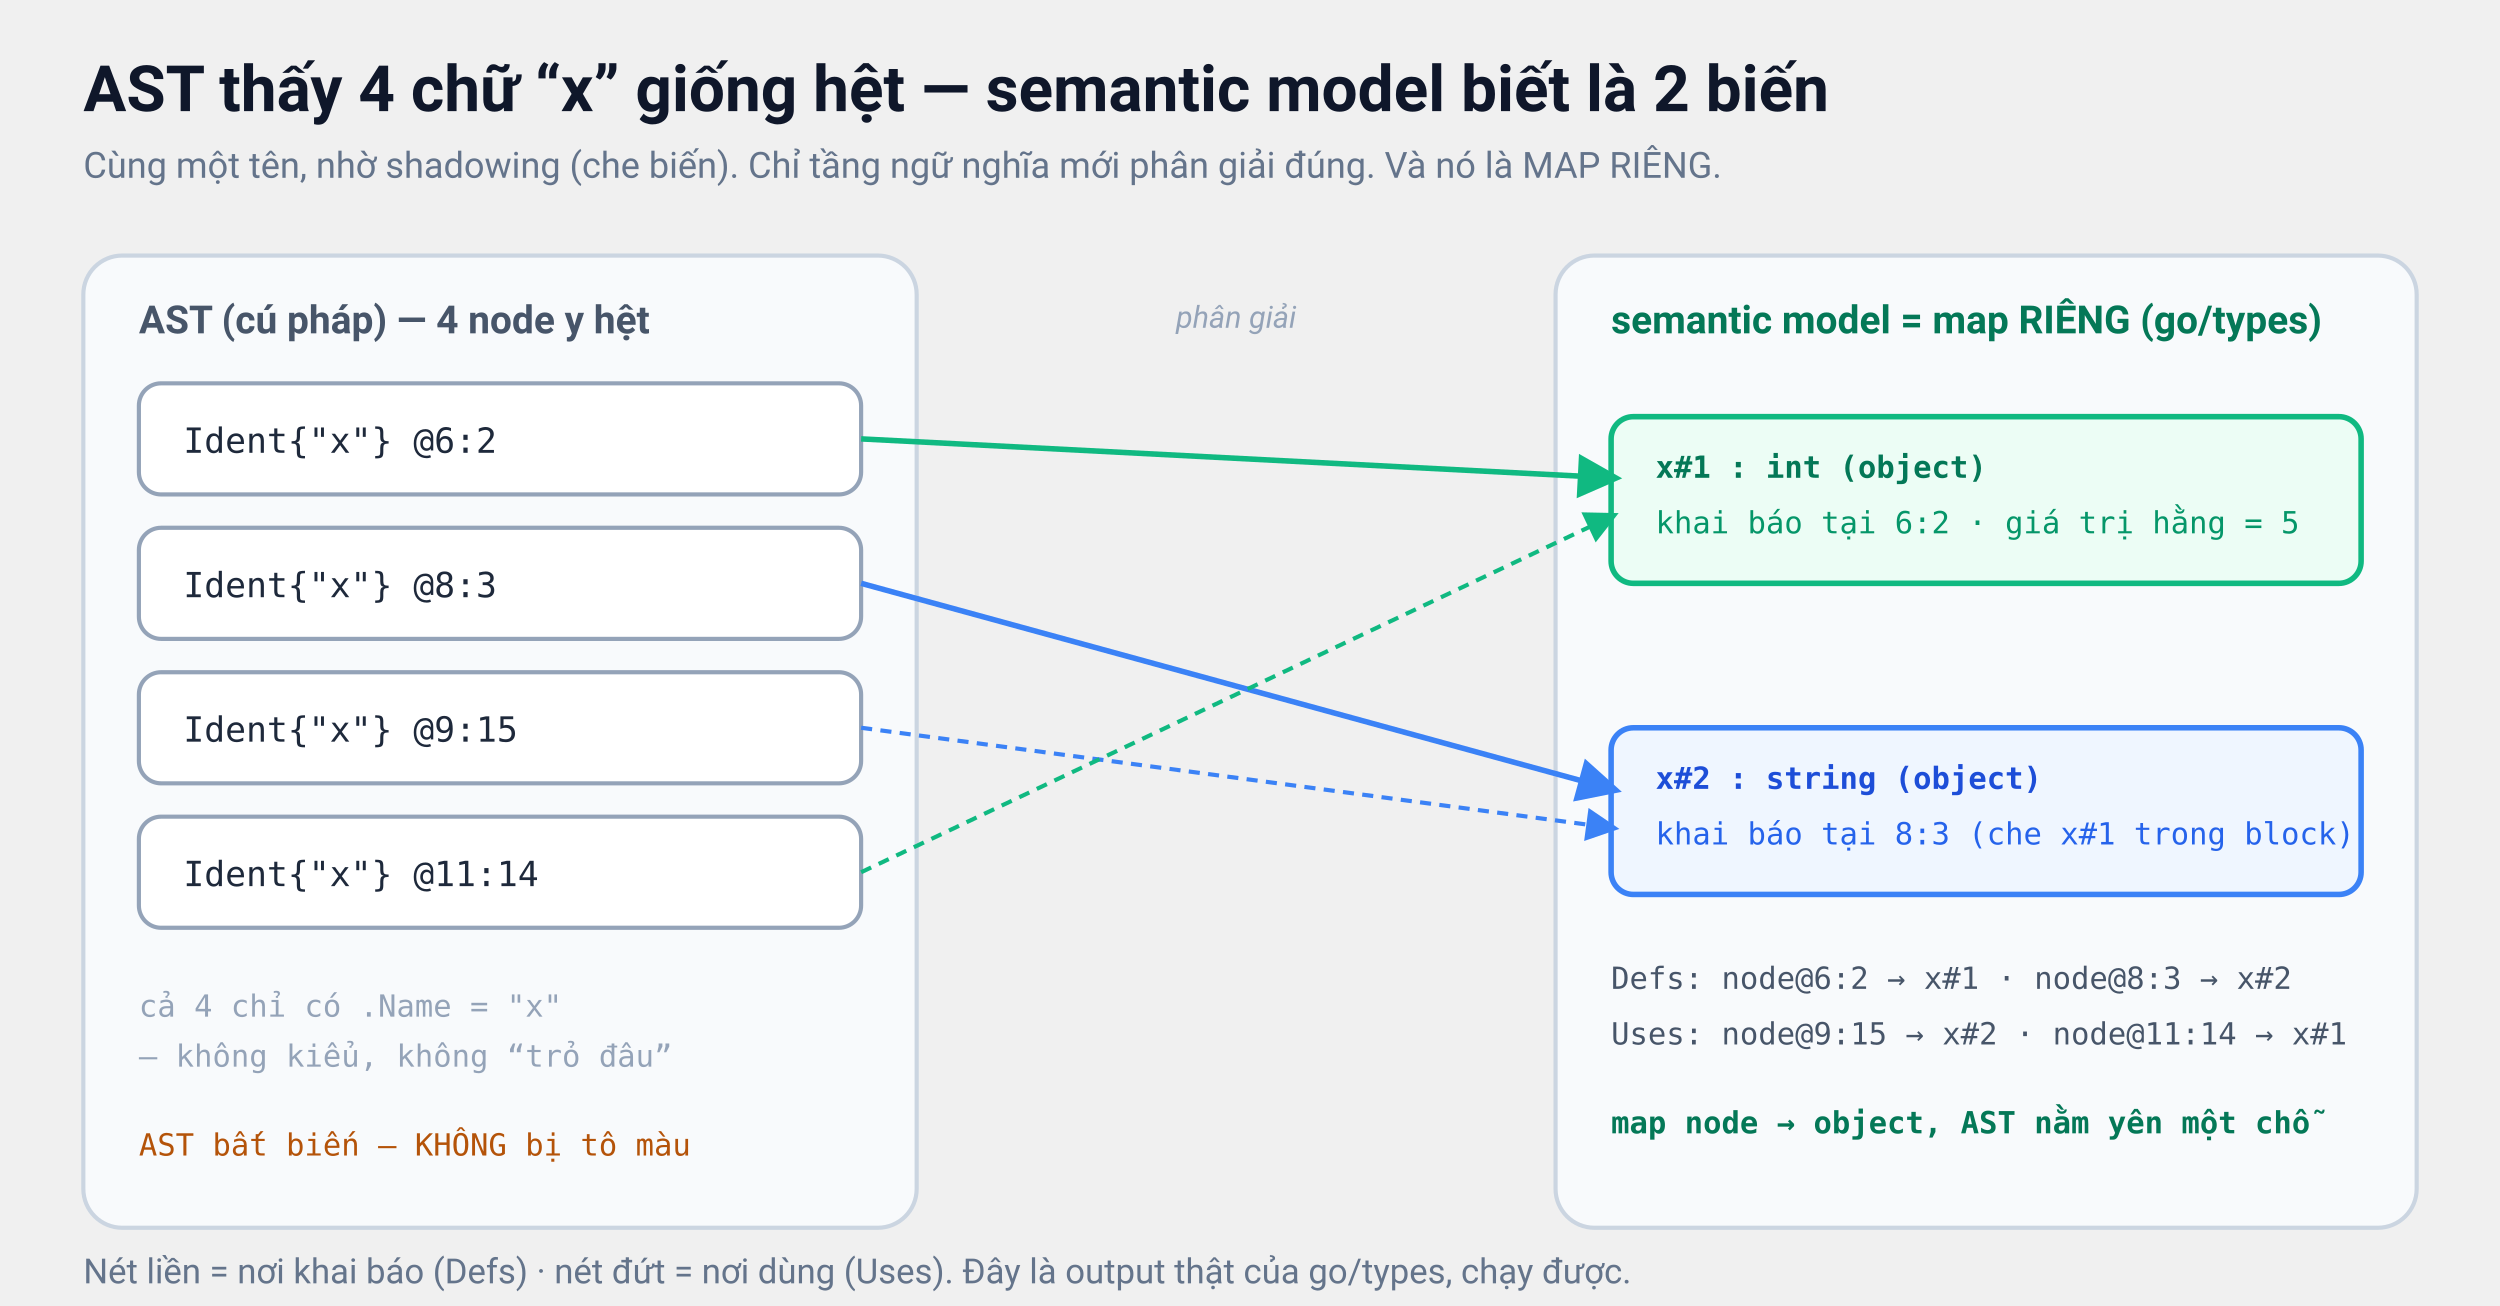
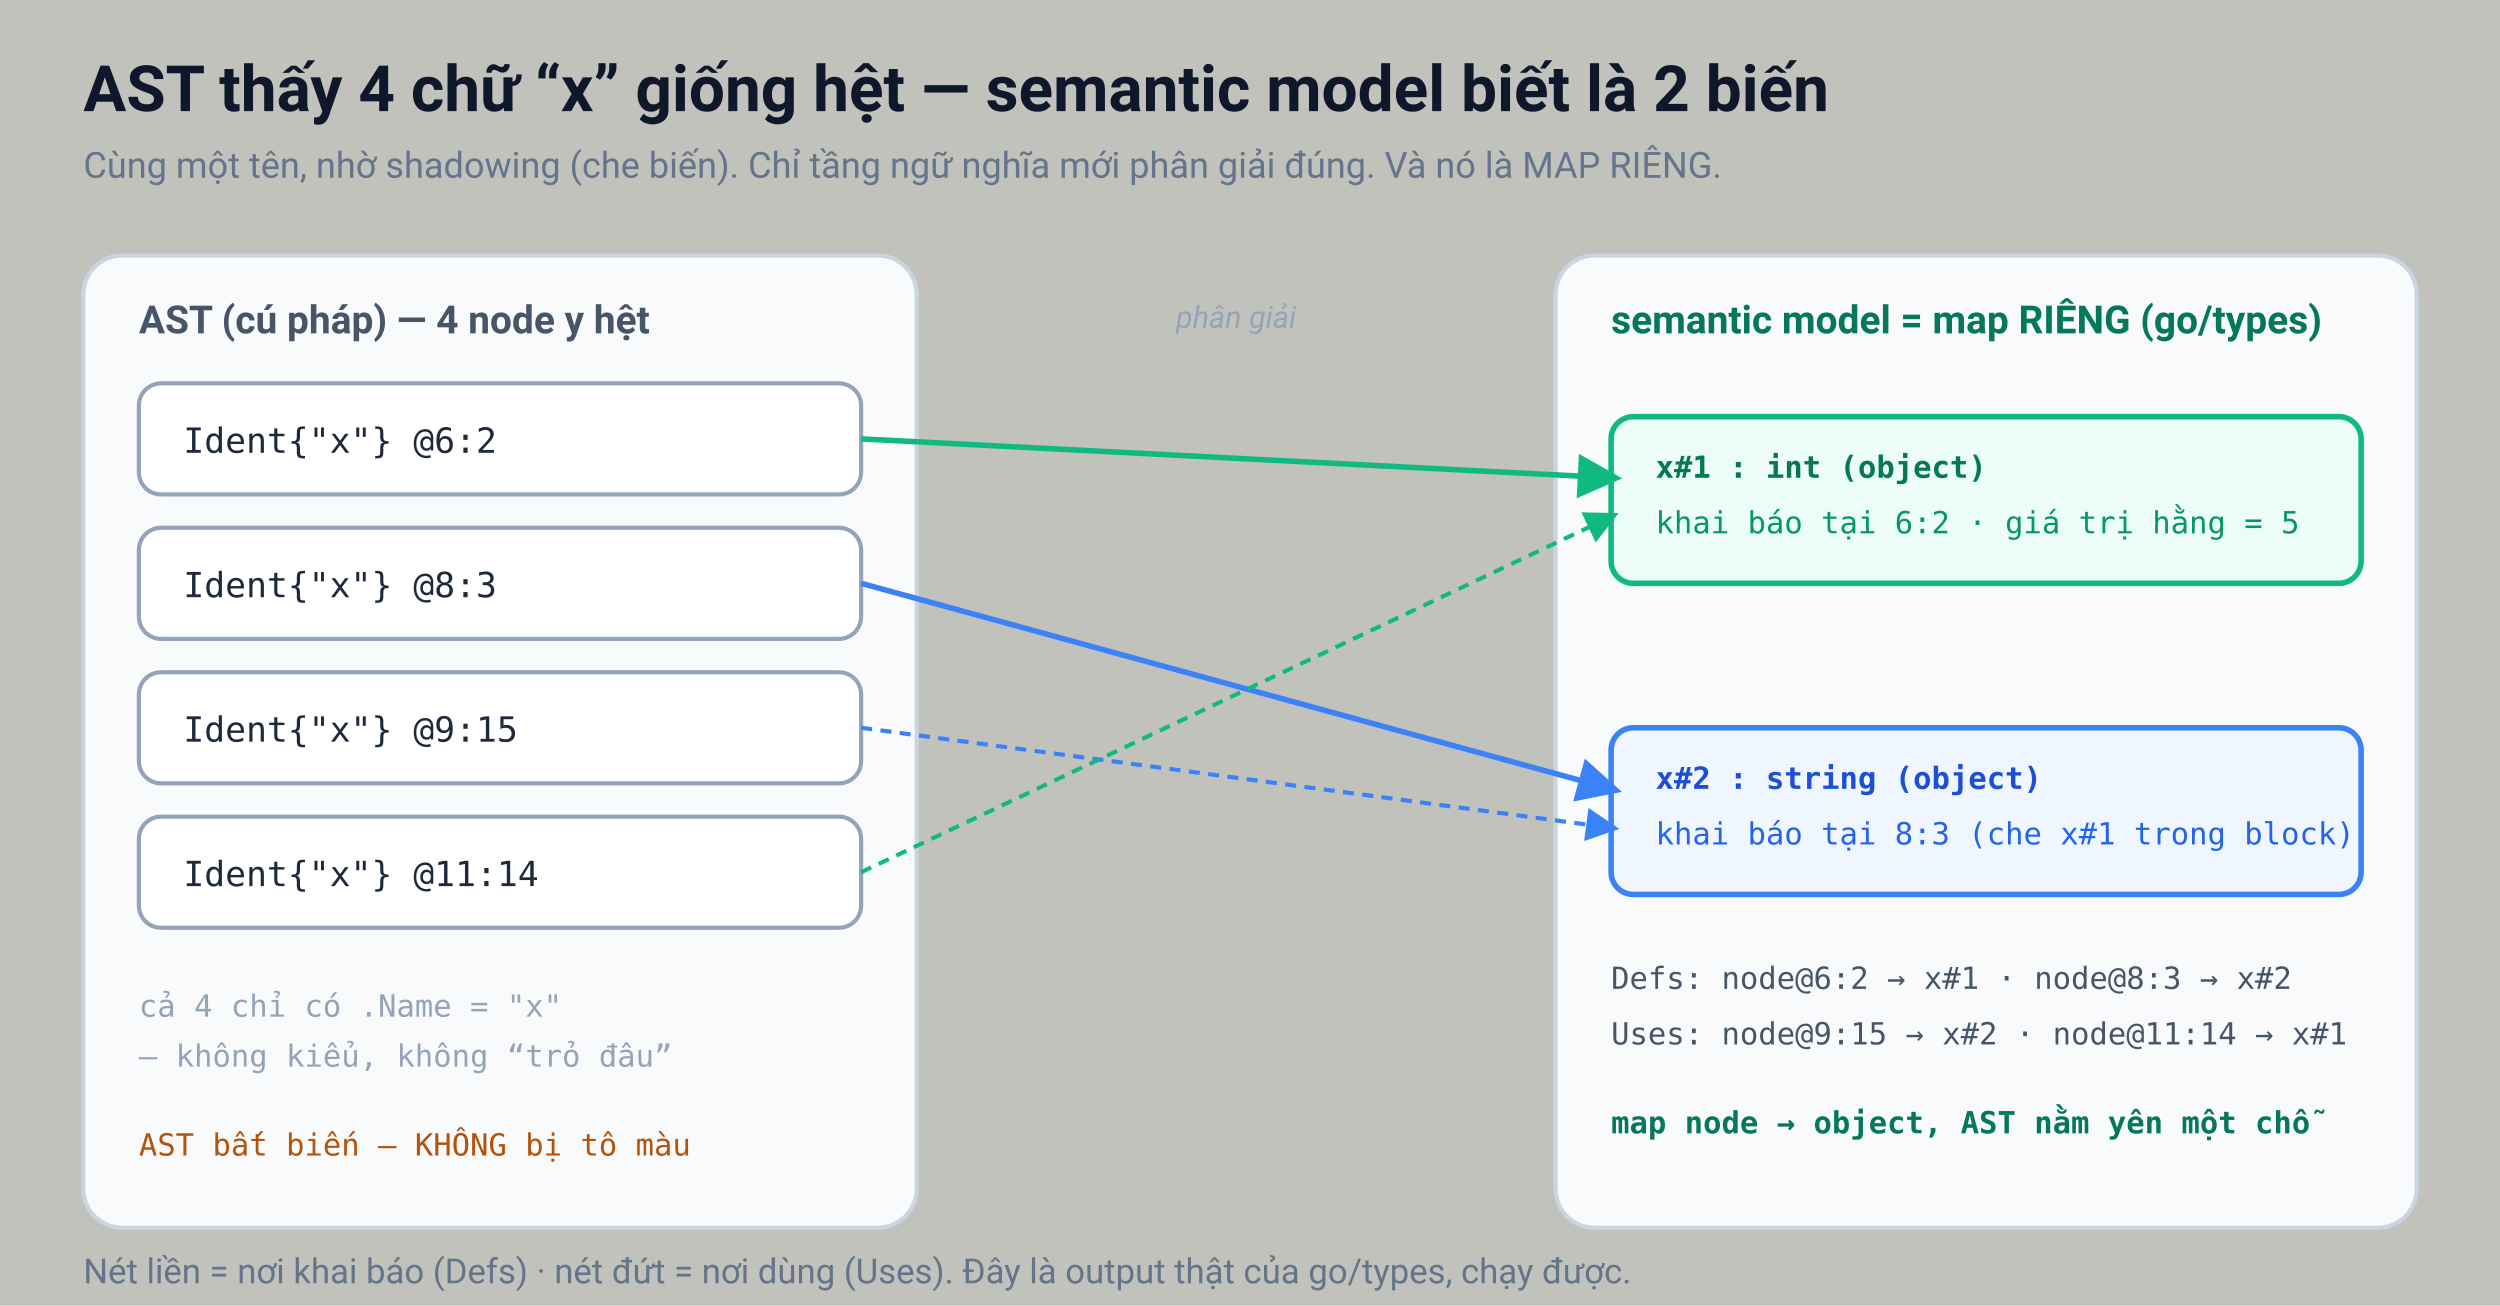
<svg xmlns="http://www.w3.org/2000/svg" viewBox="0 0 900 470" font-family="-apple-system, BlinkMacSystemFont, 'Segoe UI', Roboto, Helvetica, Arial, sans-serif" role="img" aria-label="Bốn node Ident x giống hệt nhau trong AST được semantic model phân giải thành hai biến riêng biệt x#1 kiểu int và x#2 kiểu string qua một map riêng types.Info, chứ không phải tô màu lên cây AST">
+   <rect width="100%" height="100%" fill="#c2c2bd" />
  <style>
    .title { fill:#0f172a; font-size:23px; font-weight:700; }
    .sub   { fill:#64748b; font-size:13px; }
    .ph    { font-size:14px; font-weight:700; }
    .mono  { font-family:'SF Mono','Cascadia Code',Consolas,monospace; font-size:12.5px; }
    .smono { font-family:'SF Mono','Cascadia Code',Consolas,monospace; font-size:11px; }
    .note  { fill:#64748b; font-size:12.5px; }
    .astbox{ fill:#f8fafc; stroke:#cbd5e1; stroke-width:1.5; }
    .node  { fill:#ffffff; stroke:#94a3b8; stroke-width:1.5; }
    .obj1  { fill:#ecfdf5; stroke:#10b981; stroke-width:2; }
    .obj2  { fill:#eff6ff; stroke:#3b82f6; stroke-width:2; }
  </style>
  <text class="title" x="30" y="40">AST thấy 4 chữ “x” giống hệt — semantic model biết là 2 biến</text>
  <text class="sub" x="30" y="64">Cùng một tên, nhờ shadowing (che biến). Chỉ tầng ngữ nghĩa mới phân giải đúng. Và nó là MAP RIÊNG.</text>
  <rect class="astbox" x="30" y="92" width="300" height="350" rx="14" />
  <text class="ph" x="50" y="120" fill="#475569">AST (cú pháp) — 4 node y hệt</text>
  <rect class="node" x="50" y="138" width="260" height="40" rx="8" />
  <text class="mono" x="66" y="163" fill="#1e293b">Ident{"x"} @6:2</text>
  <rect class="node" x="50" y="190" width="260" height="40" rx="8" />
  <text class="mono" x="66" y="215" fill="#1e293b">Ident{"x"} @8:3</text>
  <rect class="node" x="50" y="242" width="260" height="40" rx="8" />
  <text class="mono" x="66" y="267" fill="#1e293b">Ident{"x"} @9:15</text>
  <rect class="node" x="50" y="294" width="260" height="40" rx="8" />
  <text class="mono" x="66" y="319" fill="#1e293b">Ident{"x"} @11:14</text>
  <text class="smono" x="50" y="366" fill="#94a3b8">cả 4 chỉ có .Name = "x"</text>
  <text class="smono" x="50" y="384" fill="#94a3b8">— không kiểu, không “trỏ đâu”</text>
  <text class="smono" x="50" y="416" fill="#b45309">AST bất biến — KHÔNG bị tô màu</text>
  <rect class="astbox" x="560" y="92" width="310" height="350" rx="14" />
  <text class="ph" x="580" y="120" fill="#047857" font-size="13">semantic model = map RIÊNG (go/types)</text>
  <rect class="obj1" x="580" y="150" width="270" height="60" rx="8" />
  <text class="smono" x="596" y="172" fill="#047857" font-weight="700">x#1 : int   (object)</text>
  <text class="smono" x="596" y="192" fill="#059669">khai báo tại 6:2 · giá trị hằng = 5</text>
  <rect class="obj2" x="580" y="262" width="270" height="60" rx="8" />
  <text class="smono" x="596" y="284" fill="#1d4ed8" font-weight="700">x#2 : string   (object)</text>
  <text class="smono" x="596" y="304" fill="#2563eb">khai báo tại 8:3 (che x#1 trong block)</text>
  <text class="smono" x="580" y="356" fill="#475569">Defs: node@6:2 → x#1 · node@8:3 → x#2</text>
  <text class="smono" x="580" y="376" fill="#475569">Uses: node@9:15 → x#2 · node@11:14 → x#1</text>
  <text class="smono" x="580" y="408" fill="#047857" font-weight="700">map node → object, AST nằm yên một chỗ</text>
  <line x1="310" y1="158" x2="580" y2="172" stroke="#10b981" stroke-width="2" marker-end="url(#g)" />
  <line x1="310" y1="210" x2="580" y2="284" stroke="#3b82f6" stroke-width="2" marker-end="url(#b)" />
  <line x1="310" y1="262" x2="580" y2="298" stroke="#3b82f6" stroke-width="1.5" marker-end="url(#b)" stroke-dasharray="4 3" />
  <line x1="310" y1="314" x2="580" y2="186" stroke="#10b981" stroke-width="1.5" marker-end="url(#g)" stroke-dasharray="4 3" />
  <text x="445" y="118" text-anchor="middle" font-size="11" fill="#94a3b8" font-style="italic">phân giải</text>
  <text class="note" x="30" y="462">Nét liền = nơi khai báo (Defs) · nét đứt = nơi dùng (Uses). Đây là output thật của go/types, chạy được.</text>
  <defs>
    <marker id="g" markerWidth="8" markerHeight="8" refX="6" refY="4" orient="auto">
      <path d="M0 0 L8 4 L0 8 z" fill="#10b981" />
    </marker>
    <marker id="b" markerWidth="8" markerHeight="8" refX="6" refY="4" orient="auto">
      <path d="M0 0 L8 4 L0 8 z" fill="#3b82f6" />
    </marker>
  </defs>
</svg>
